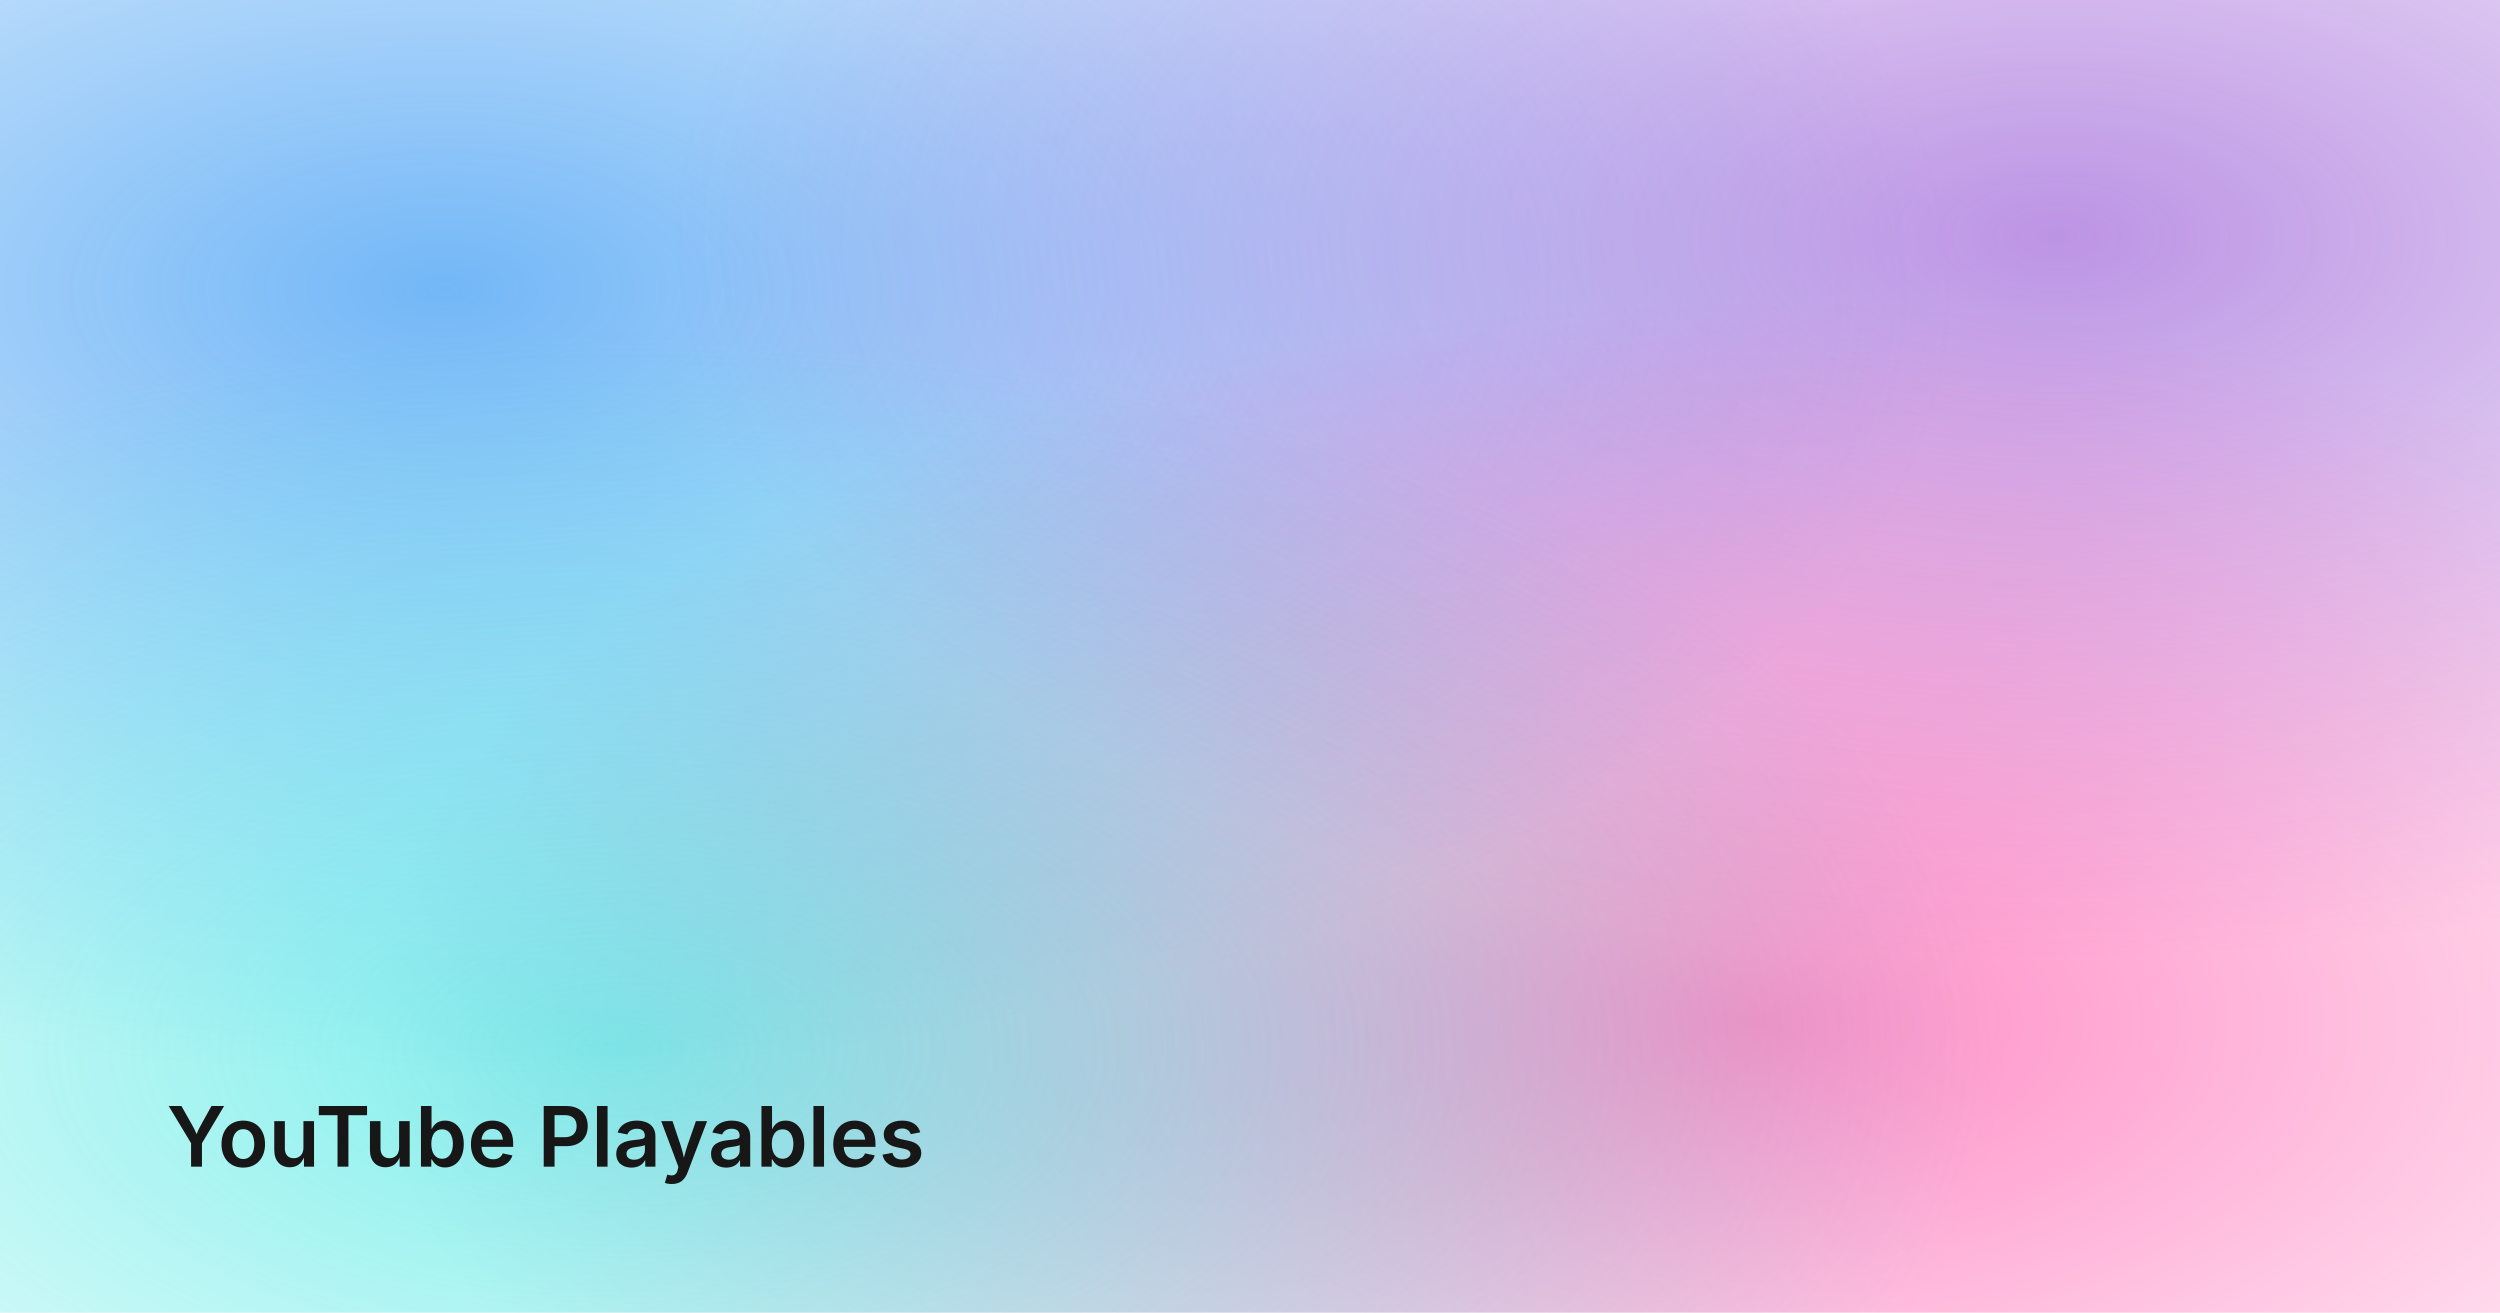
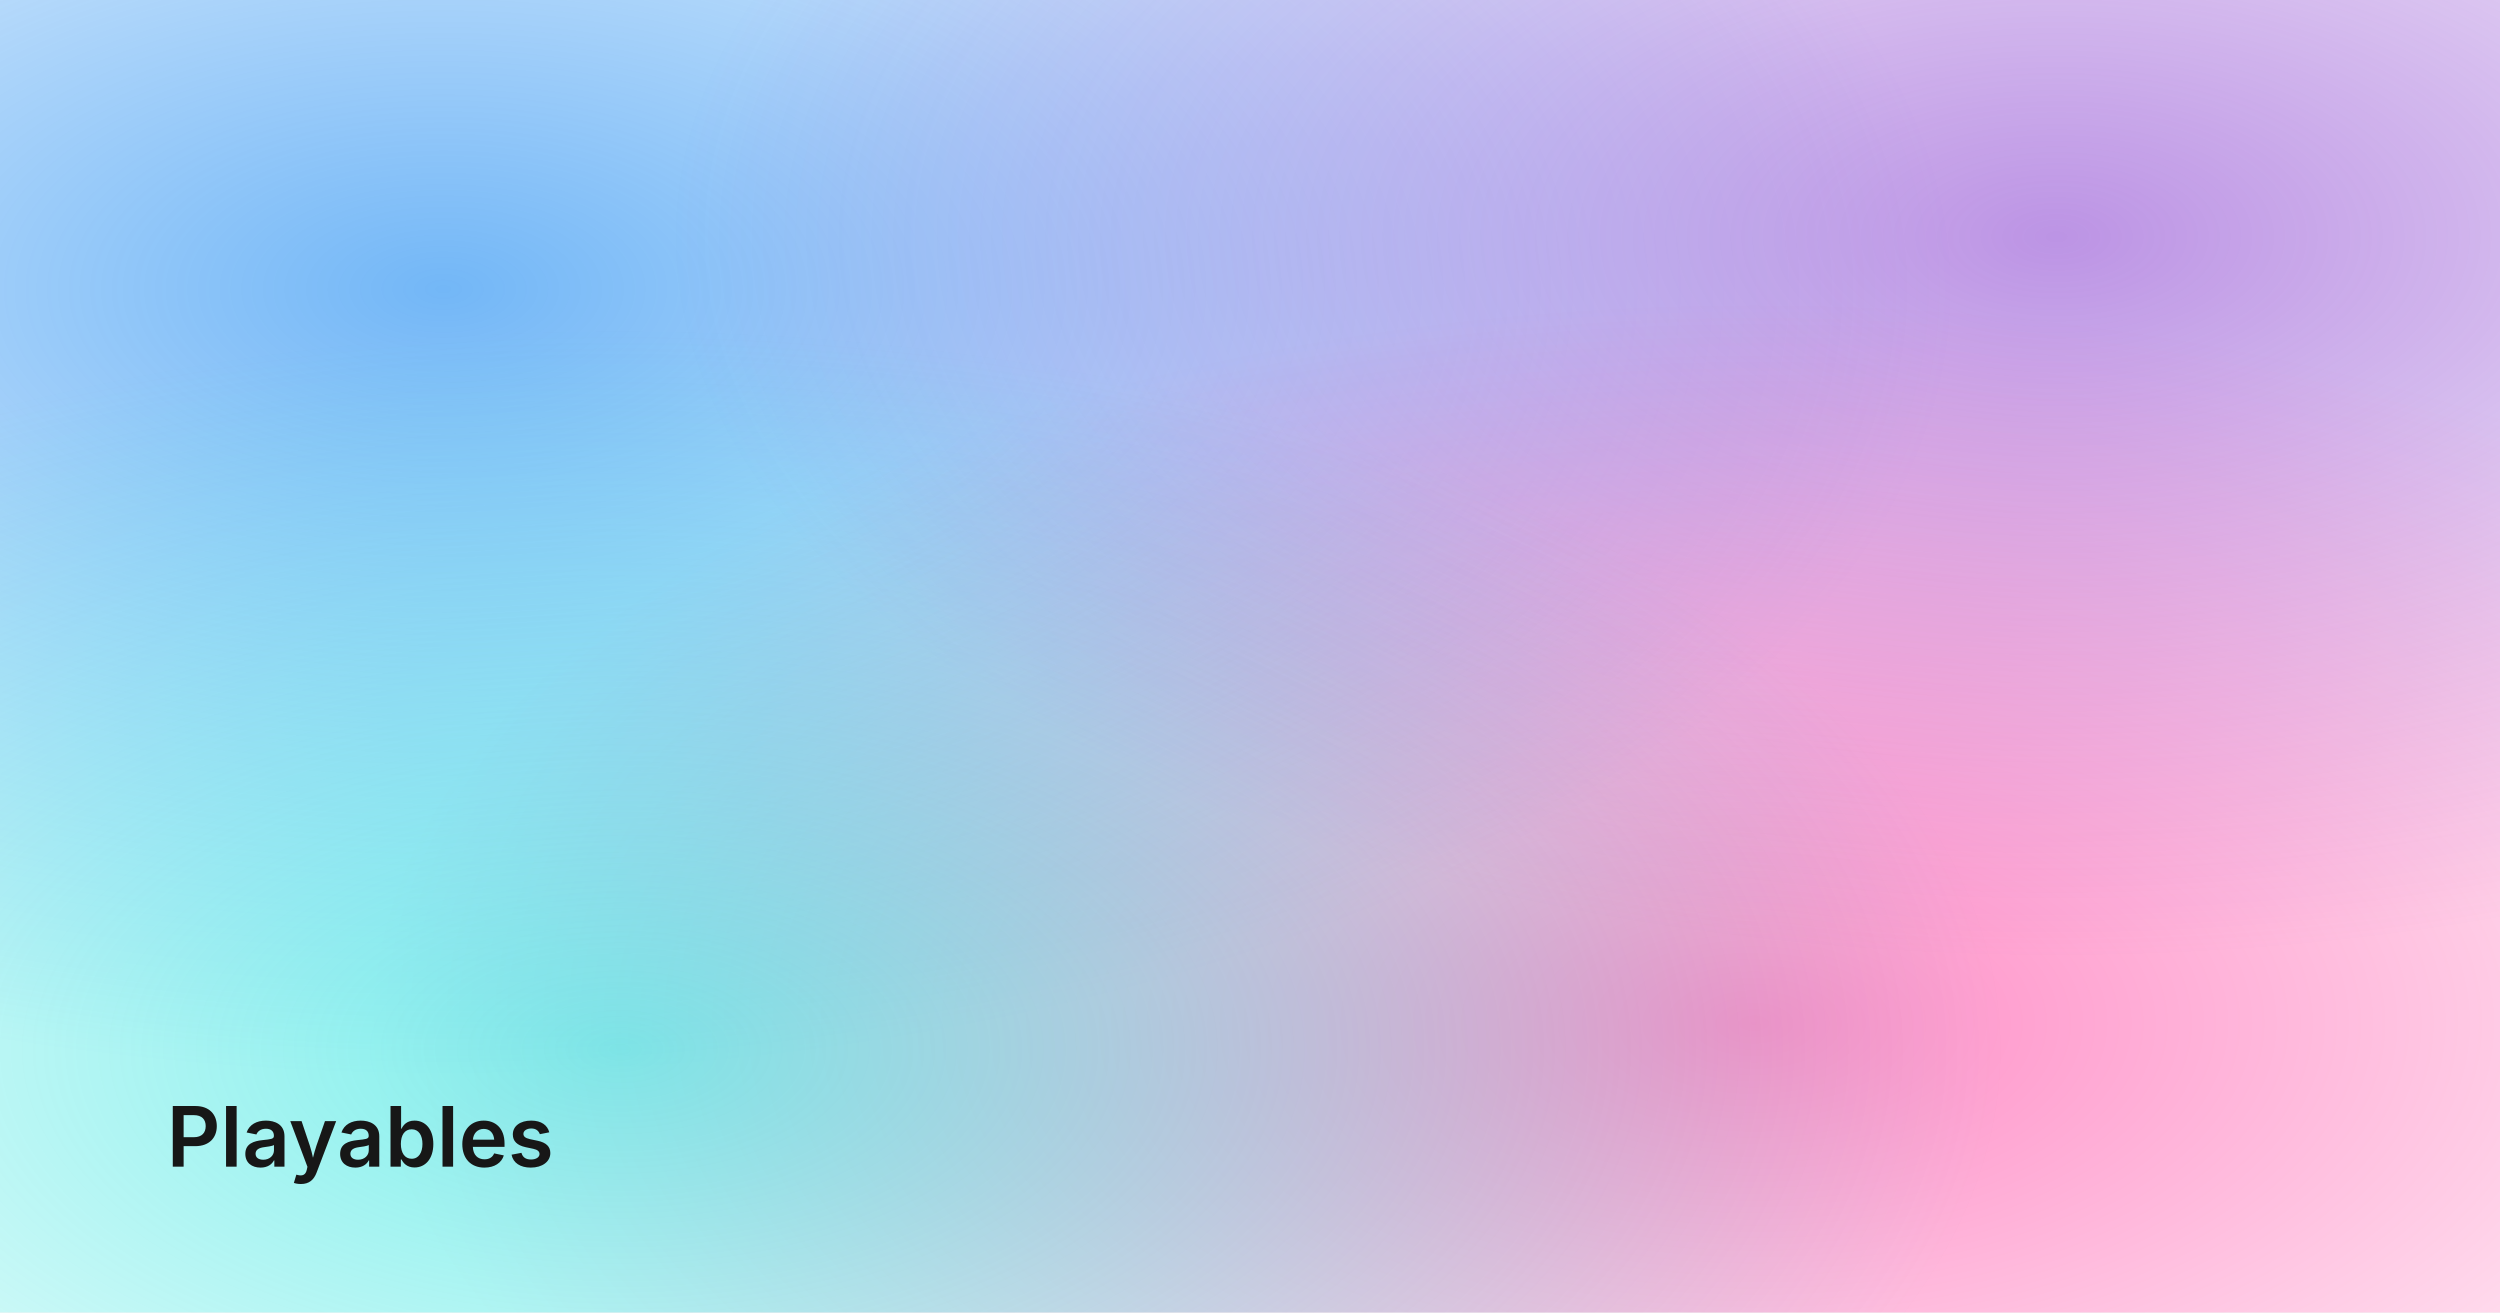
- <svg xmlns="http://www.w3.org/2000/svg" width="1200" height="630" viewBox="0 0 1200 630" role="img" aria-label="YouTube Playables article cover">
+ <svg xmlns="http://www.w3.org/2000/svg" width="1200" height="630" viewBox="0 0 1200 630" role="img" aria-label="Playables article cover">
  <defs>
    <radialGradient id="a" cx="18%" cy="22%" r="60%">
      <stop offset="0" stop-color="#007cf0" stop-opacity="0.55" />
      <stop offset="1" stop-color="#007cf0" stop-opacity="0" />
    </radialGradient>
    <radialGradient id="b" cx="82%" cy="18%" r="55%">
      <stop offset="0" stop-color="#7928ca" stop-opacity="0.5" />
      <stop offset="1" stop-color="#7928ca" stop-opacity="0" />
    </radialGradient>
    <radialGradient id="c" cx="70%" cy="78%" r="55%">
      <stop offset="0" stop-color="#ff0080" stop-opacity="0.45" />
      <stop offset="1" stop-color="#ff0080" stop-opacity="0" />
    </radialGradient>
    <radialGradient id="e" cx="25%" cy="80%" r="55%">
      <stop offset="0" stop-color="#00dfd8" stop-opacity="0.5" />
      <stop offset="1" stop-color="#00dfd8" stop-opacity="0" />
    </radialGradient>
  </defs>
  <rect width="1200" height="630" fill="#ffffff" />
  <rect width="1200" height="630" fill="url(#a)" />
  <rect width="1200" height="630" fill="url(#b)" />
  <rect width="1200" height="630" fill="url(#c)" />
  <rect width="1200" height="630" fill="url(#e)" />
-   <text x="80" y="560" font-family="Geist, Inter, system-ui, sans-serif" font-size="40" font-weight="600" fill="#171717">YouTube Playables</text>
+   <text x="80" y="560" font-family="Geist, Inter, system-ui, sans-serif" font-size="40" font-weight="600" fill="#171717">Playables</text>
</svg>
